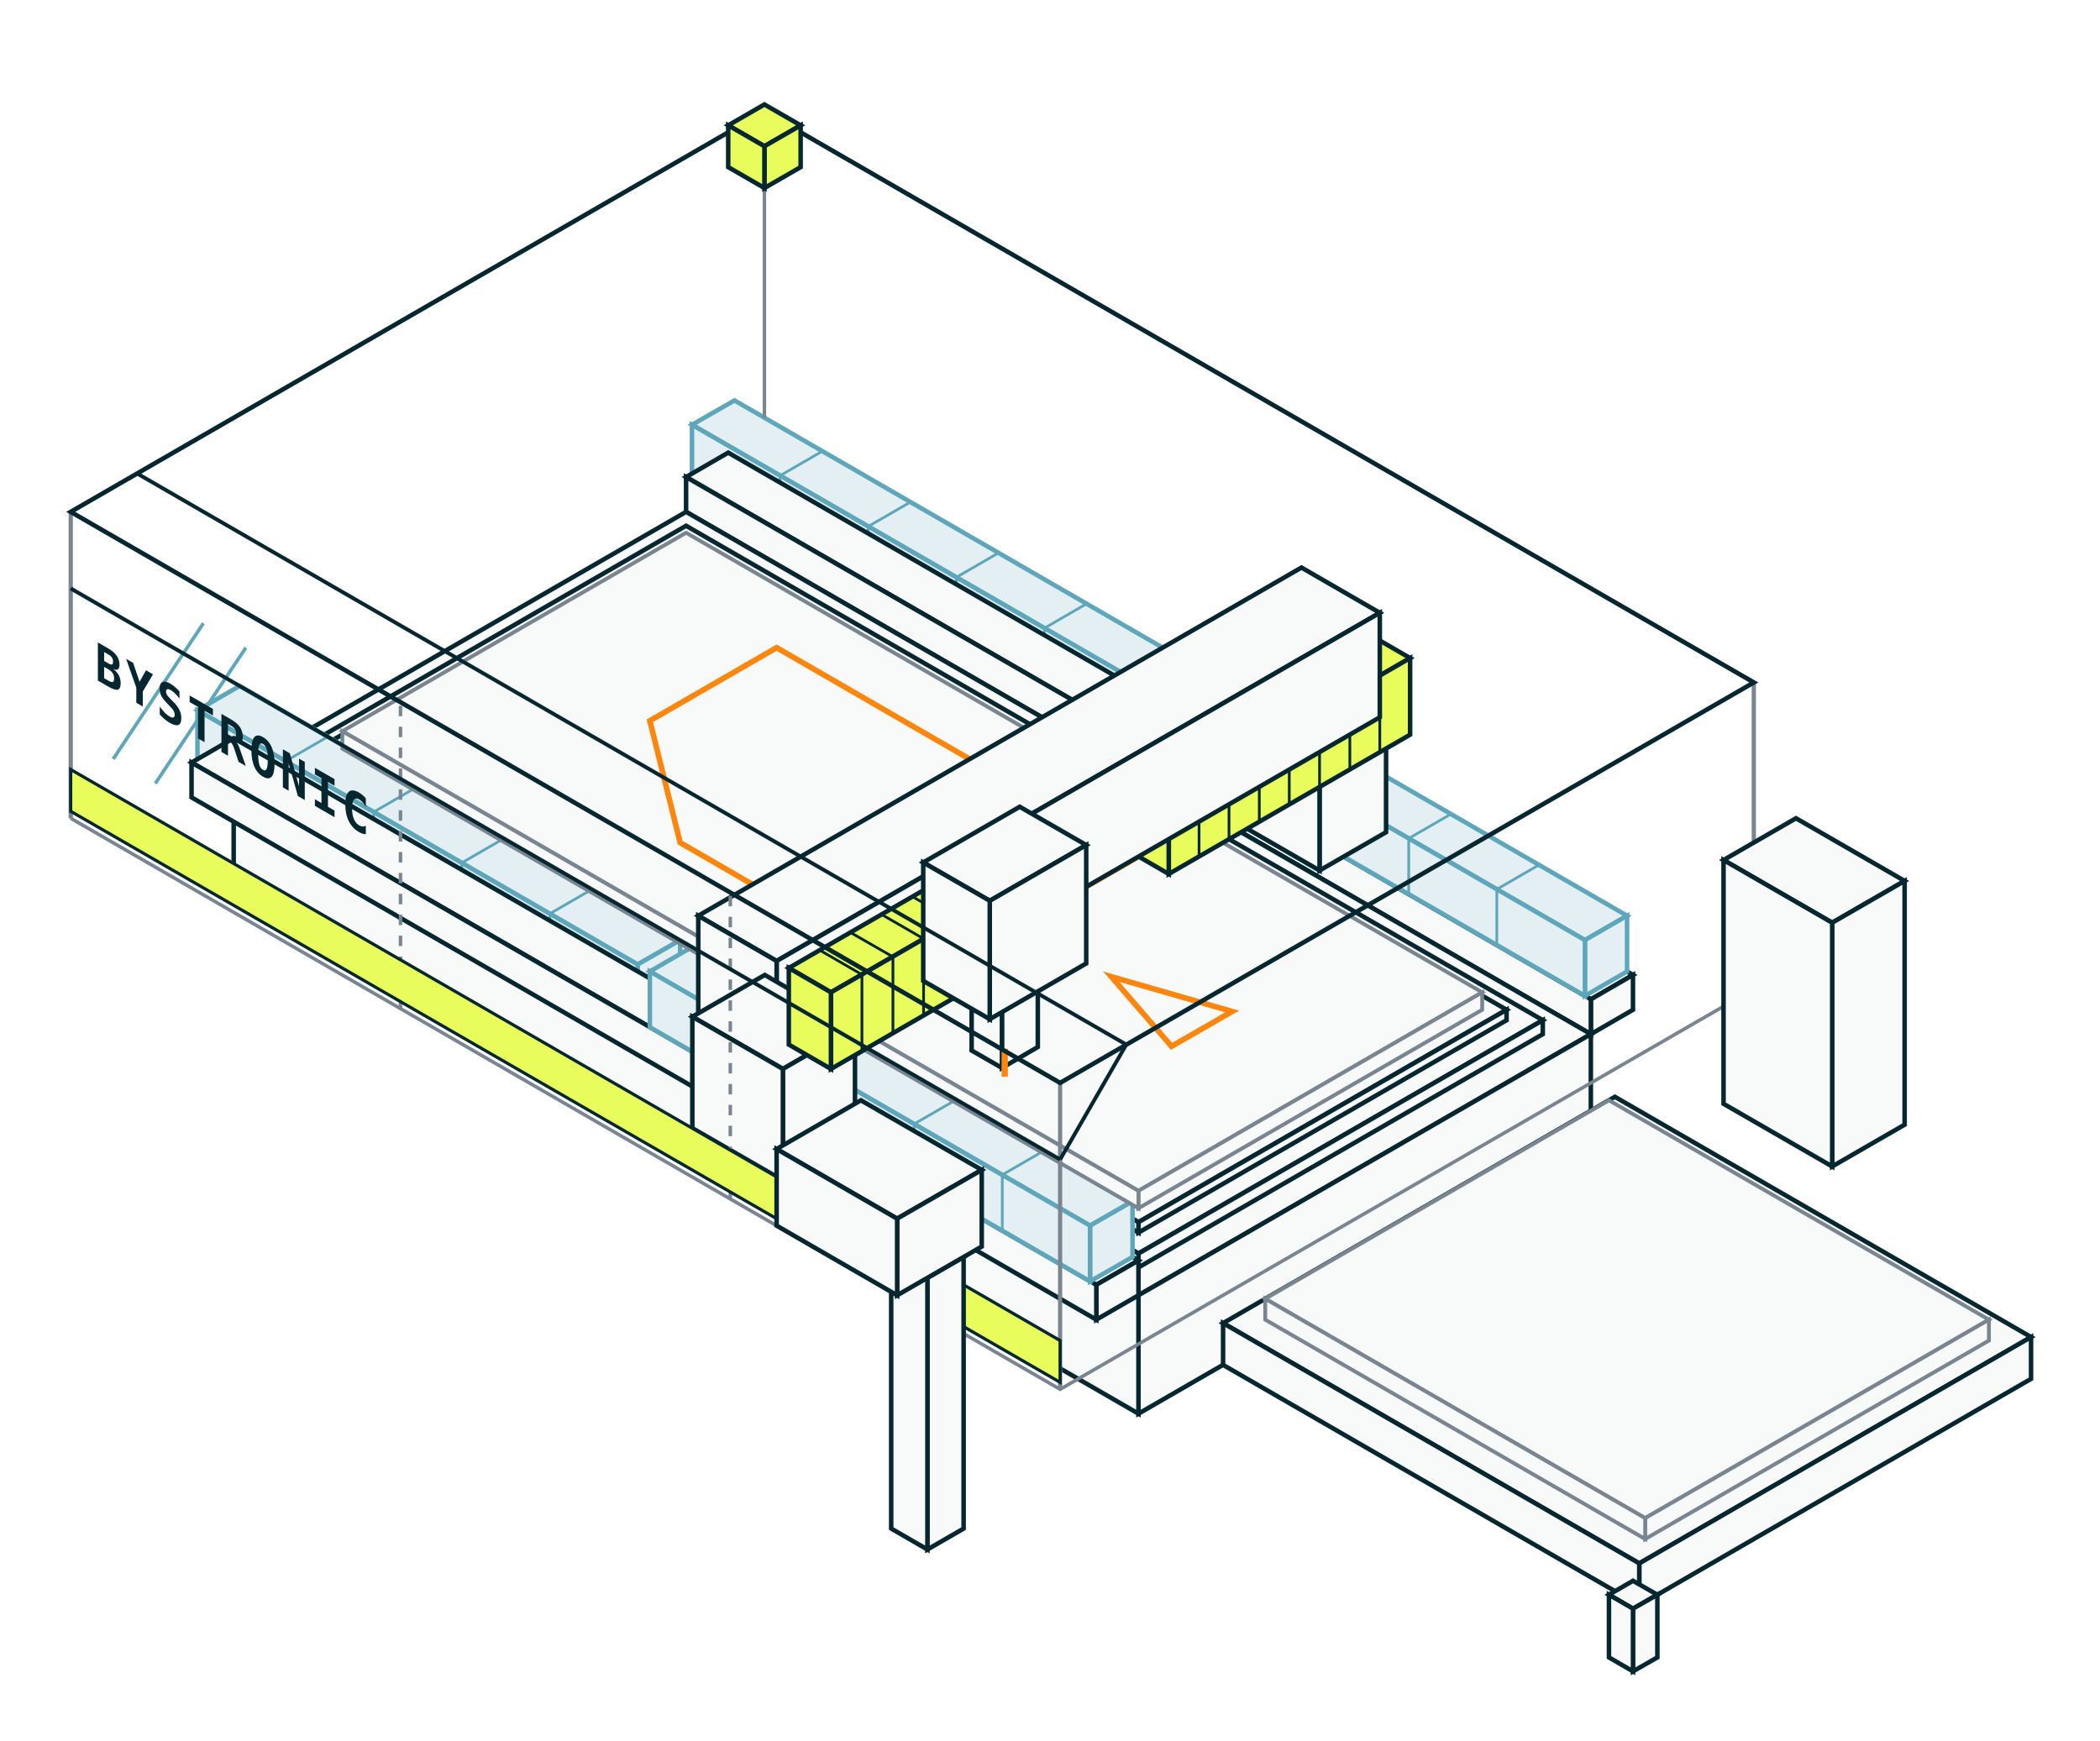
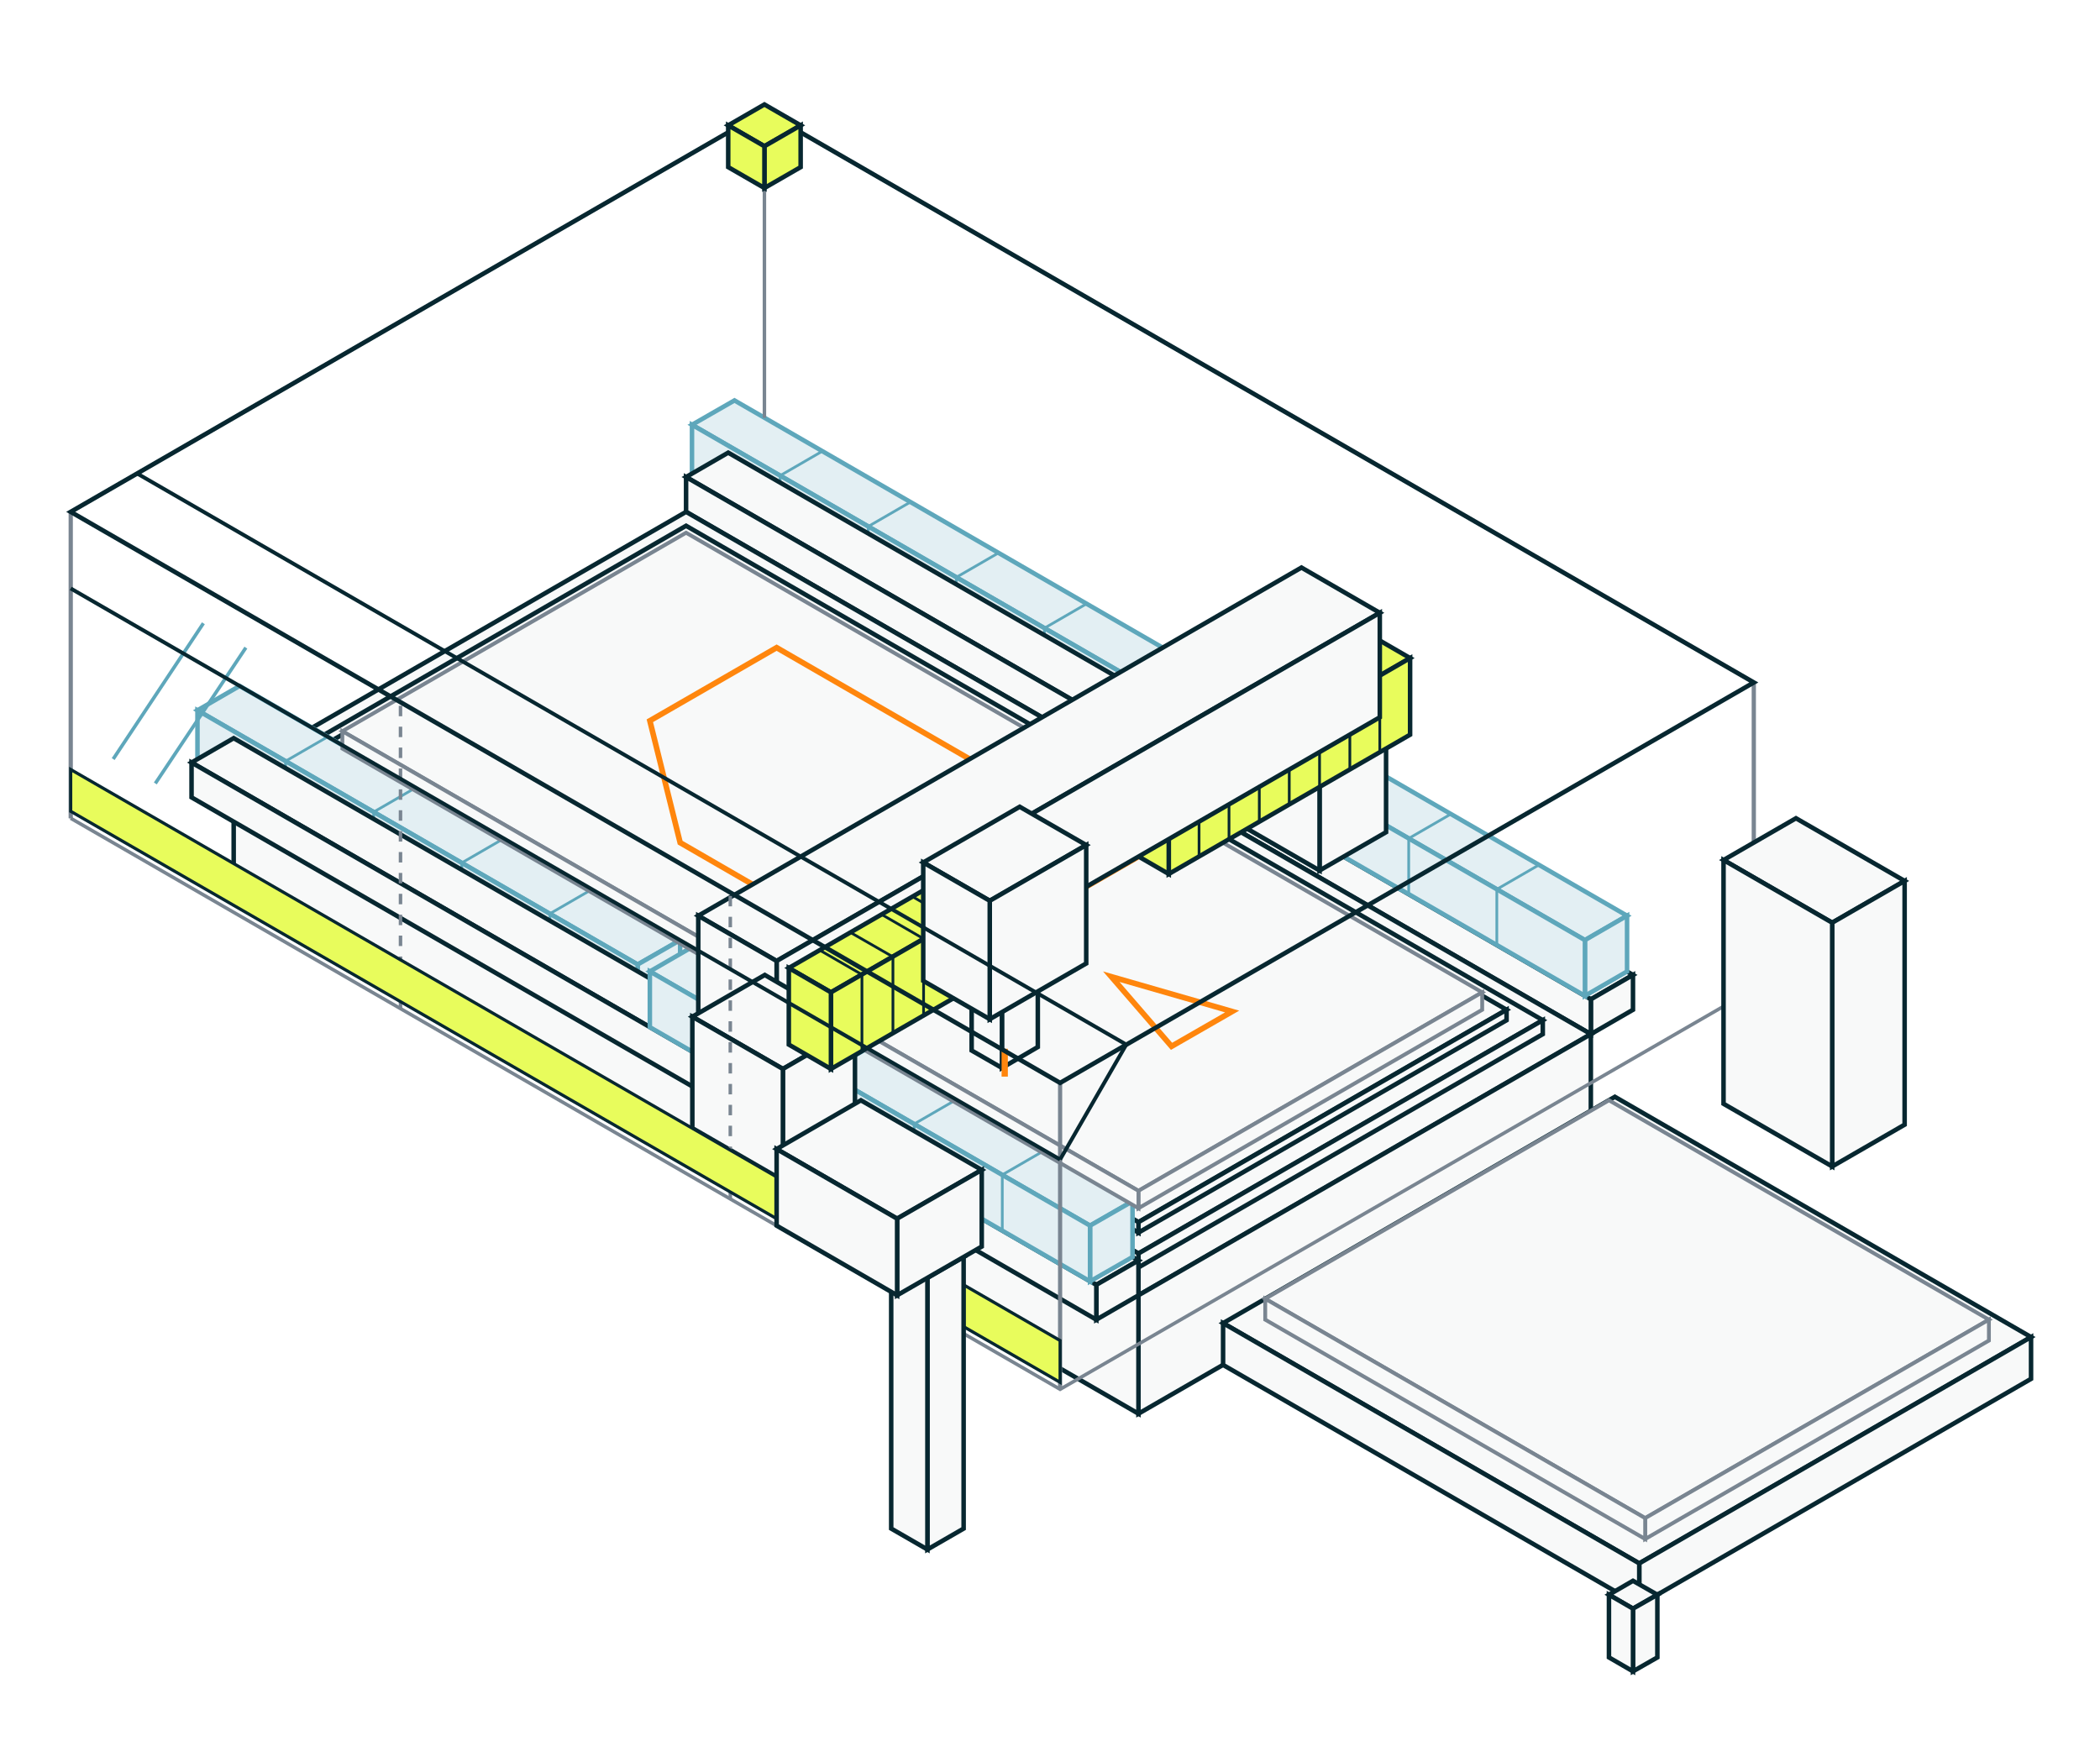
<svg xmlns="http://www.w3.org/2000/svg" class="mach" viewBox="-197 -181 603 500" aria-hidden="true">
  <g id="base">
    <polygon points="13.9,-66.0 140.3,7.0 128.2,14.0 1.7,-59.0" fill="#E3EFF3" stroke="#5EA7BB" stroke-width="1.3" stroke-linejoin="miter" />
    <polygon points="140.3,23.0 128.2,30.0 128.2,14.0 140.3,7.0" fill="#E3EFF3" stroke="#5EA7BB" stroke-width="1.3" stroke-linejoin="miter" />
    <polygon points="1.7,-43.0 128.2,30.0 128.2,14.0 1.7,-59.0" fill="#E3EFF3" stroke="#5EA7BB" stroke-width="1.3" stroke-linejoin="miter" />
    <line x1="39.1" y1="-51.4" x2="27.0" y2="-44.4" stroke="#5EA7BB" stroke-width="0.78" />
    <line x1="27.0" y1="-28.4" x2="27.0" y2="-44.4" stroke="#5EA7BB" stroke-width="0.78" />
    <line x1="64.4" y1="-36.8" x2="52.3" y2="-29.8" stroke="#5EA7BB" stroke-width="0.78" />
    <line x1="52.3" y1="-13.8" x2="52.3" y2="-29.8" stroke="#5EA7BB" stroke-width="0.78" />
    <line x1="89.7" y1="-22.2" x2="77.6" y2="-15.2" stroke="#5EA7BB" stroke-width="0.78" />
    <line x1="77.6" y1="0.8" x2="77.6" y2="-15.2" stroke="#5EA7BB" stroke-width="0.78" />
    <line x1="115.0" y1="-7.6" x2="102.9" y2="-0.6" stroke="#5EA7BB" stroke-width="0.78" />
    <line x1="102.9" y1="15.4" x2="102.9" y2="-0.6" stroke="#5EA7BB" stroke-width="0.78" />
    <polygon points="12.1,-51.0 271.9,99.0 259.8,106.0 0.0,-44.0" fill="#F8F9F9" stroke="#072730" stroke-width="1.3" stroke-linejoin="miter" />
    <polygon points="271.9,109.0 259.8,116.0 259.8,106.0 271.9,99.0" fill="#F8F9F9" stroke="#072730" stroke-width="1.3" stroke-linejoin="miter" />
    <polygon points="0.0,-34.0 259.8,116.0 259.8,106.0 0.0,-44.0" fill="#F8F9F9" stroke="#072730" stroke-width="1.3" stroke-linejoin="miter" />
    <polygon points="0.0,-34.0 259.8,116.0 129.9,191.0 -129.9,41.0" fill="#F8F9F9" stroke="#072730" stroke-width="1.3" stroke-linejoin="miter" />
    <polygon points="259.8,150.0 129.9,225.0 129.9,191.0 259.8,116.0" fill="#F8F9F9" stroke="#072730" stroke-width="1.3" stroke-linejoin="miter" />
    <polygon points="-129.9,75.0 129.9,225.0 129.9,191.0 -129.9,41.0" fill="#F8F9F9" stroke="#072730" stroke-width="1.3" stroke-linejoin="miter" />
    <polygon points="0.0,-30.0 246.0,112.0 129.9,179.0 -116.0,37.0" fill="#F8F9F9" stroke="#072730" stroke-width="1.3" stroke-linejoin="miter" />
    <polygon points="246.0,116.0 129.9,183.0 129.9,179.0 246.0,112.0" fill="#F8F9F9" stroke="#072730" stroke-width="1.3" stroke-linejoin="miter" />
    <polygon points="-116.0,41.0 129.9,183.0 129.9,179.0 -116.0,37.0" fill="#F8F9F9" stroke="#072730" stroke-width="1.3" stroke-linejoin="miter" />
    <polygon points="0.0,-27.0 235.6,109.0 129.9,170.0 -105.7,34.0" fill="#F8F9F9" stroke="#072730" stroke-width="1.3" stroke-linejoin="miter" />
    <polygon points="235.6,112.0 129.9,173.0 129.9,170.0 235.6,109.0" fill="#F8F9F9" stroke="#072730" stroke-width="1.3" stroke-linejoin="miter" />
    <polygon points="-105.7,37.0 129.9,173.0 129.9,170.0 -105.7,34.0" fill="#F8F9F9" stroke="#072730" stroke-width="1.3" stroke-linejoin="miter" />
    <polygon points="143.8,9.0 270.2,82.0 258.1,89.0 131.6,16.0" fill="#E3EFF3" stroke="#5EA7BB" stroke-width="1.3" stroke-linejoin="miter" />
    <polygon points="270.2,98.0 258.1,105.0 258.1,89.0 270.2,82.0" fill="#E3EFF3" stroke="#5EA7BB" stroke-width="1.3" stroke-linejoin="miter" />
    <polygon points="131.6,32.0 258.1,105.0 258.1,89.0 131.6,16.0" fill="#E3EFF3" stroke="#5EA7BB" stroke-width="1.3" stroke-linejoin="miter" />
    <line x1="169.0" y1="23.6" x2="156.9" y2="30.6" stroke="#5EA7BB" stroke-width="0.78" />
    <line x1="156.9" y1="46.6" x2="156.9" y2="30.6" stroke="#5EA7BB" stroke-width="0.78" />
    <line x1="194.3" y1="38.2" x2="182.2" y2="45.2" stroke="#5EA7BB" stroke-width="0.78" />
    <line x1="182.2" y1="61.2" x2="182.2" y2="45.2" stroke="#5EA7BB" stroke-width="0.78" />
    <line x1="219.6" y1="52.8" x2="207.5" y2="59.8" stroke="#5EA7BB" stroke-width="0.78" />
    <line x1="207.5" y1="75.8" x2="207.5" y2="59.8" stroke="#5EA7BB" stroke-width="0.78" />
    <line x1="244.9" y1="67.4" x2="232.8" y2="74.4" stroke="#5EA7BB" stroke-width="0.78" />
    <line x1="232.8" y1="90.4" x2="232.8" y2="74.4" stroke="#5EA7BB" stroke-width="0.78" />
    <polygon points="-128.2,16.0 -1.7,89.0 -13.9,96.0 -140.3,23.0" fill="#E3EFF3" stroke="#5EA7BB" stroke-width="1.3" stroke-linejoin="miter" />
    <polygon points="-1.7,105.0 -13.9,112.0 -13.9,96.0 -1.7,89.0" fill="#E3EFF3" stroke="#5EA7BB" stroke-width="1.3" stroke-linejoin="miter" />
    <polygon points="-140.3,39.0 -13.9,112.0 -13.9,96.0 -140.3,23.0" fill="#E3EFF3" stroke="#5EA7BB" stroke-width="1.3" stroke-linejoin="miter" />
    <line x1="-102.9" y1="30.6" x2="-115.0" y2="37.6" stroke="#5EA7BB" stroke-width="0.78" />
    <line x1="-115.0" y1="53.6" x2="-115.0" y2="37.6" stroke="#5EA7BB" stroke-width="0.78" />
    <line x1="-77.6" y1="45.2" x2="-89.7" y2="52.2" stroke="#5EA7BB" stroke-width="0.78" />
    <line x1="-89.7" y1="68.2" x2="-89.7" y2="52.2" stroke="#5EA7BB" stroke-width="0.78" />
    <line x1="-52.3" y1="59.8" x2="-64.4" y2="66.8" stroke="#5EA7BB" stroke-width="0.78" />
    <line x1="-64.4" y1="82.8" x2="-64.4" y2="66.8" stroke="#5EA7BB" stroke-width="0.78" />
    <line x1="-27.0" y1="74.4" x2="-39.1" y2="81.4" stroke="#5EA7BB" stroke-width="0.78" />
    <line x1="-39.1" y1="97.4" x2="-39.1" y2="81.4" stroke="#5EA7BB" stroke-width="0.78" />
    <polygon points="-129.9,31.0 129.9,181.0 117.8,188.0 -142.0,38.0" fill="#F8F9F9" stroke="#072730" stroke-width="1.3" stroke-linejoin="miter" />
    <polygon points="129.9,191.0 117.8,198.0 117.8,188.0 129.9,181.0" fill="#F8F9F9" stroke="#072730" stroke-width="1.3" stroke-linejoin="miter" />
    <polygon points="-142.0,48.0 117.8,198.0 117.8,188.0 -142.0,38.0" fill="#F8F9F9" stroke="#072730" stroke-width="1.3" stroke-linejoin="miter" />
    <polygon points="1.7,91.0 128.2,164.0 116.0,171.0 -10.4,98.0" fill="#E3EFF3" stroke="#5EA7BB" stroke-width="1.3" stroke-linejoin="miter" />
    <polygon points="128.2,180.0 116.0,187.0 116.0,171.0 128.2,164.0" fill="#E3EFF3" stroke="#5EA7BB" stroke-width="1.3" stroke-linejoin="miter" />
    <polygon points="-10.4,114.0 116.0,187.0 116.0,171.0 -10.4,98.0" fill="#E3EFF3" stroke="#5EA7BB" stroke-width="1.3" stroke-linejoin="miter" />
    <line x1="27.0" y1="105.6" x2="14.9" y2="112.6" stroke="#5EA7BB" stroke-width="0.78" />
    <line x1="14.9" y1="128.6" x2="14.9" y2="112.6" stroke="#5EA7BB" stroke-width="0.78" />
    <line x1="52.3" y1="120.2" x2="40.2" y2="127.2" stroke="#5EA7BB" stroke-width="0.78" />
    <line x1="40.2" y1="143.2" x2="40.2" y2="127.2" stroke="#5EA7BB" stroke-width="0.78" />
    <line x1="77.6" y1="134.8" x2="65.5" y2="141.8" stroke="#5EA7BB" stroke-width="0.78" />
    <line x1="65.5" y1="157.8" x2="65.5" y2="141.8" stroke="#5EA7BB" stroke-width="0.78" />
    <line x1="102.9" y1="149.4" x2="90.8" y2="156.4" stroke="#5EA7BB" stroke-width="0.78" />
    <line x1="90.8" y1="172.4" x2="90.8" y2="156.4" stroke="#5EA7BB" stroke-width="0.78" />
  </g>
  <g id="sheet">
    <polygon points="0.0,-28.0 228.6,104.0 129.9,161.0 -98.7,29.0" fill="#F8F9F9" stroke="#798591" stroke-width="1.1" stroke-linejoin="miter" />
    <polygon points="228.6,109.0 129.9,166.0 129.9,161.0 228.6,104.0" fill="#F8F9F9" stroke="#798591" stroke-width="1.1" stroke-linejoin="miter" />
    <polygon points="-98.7,34.0 129.9,166.0 129.9,161.0 -98.7,29.0" fill="#F8F9F9" stroke="#798591" stroke-width="1.1" stroke-linejoin="miter" />
    <path d="M26.0 5.0 L129.9 65.0 L67.5 101.0 L-1.7 61.0 L-10.4 26.0 Z" fill="none" stroke="#FF860D" stroke-width="1.6" stroke-linejoin="miter" pathLength="1" class="cut" id="cut" />
    <path d="M122.1 99.5 L139.4 119.5 L156.8 109.5 Z" fill="none" stroke="#FF860D" stroke-width="1.6" stroke-linejoin="miter" pathLength="1" class="cut2" id="cut2" />
  </g>
  <g id="cabinBack">
    <path d="M22.5 -61.0 L22.5 -149.0" fill="none" stroke="#798591" stroke-width="1" stroke-linejoin="miter" />
    <path d="M306.6 103.0 L306.6 15.0" fill="none" stroke="#798591" stroke-width="1" stroke-linejoin="miter" />
    <path d="M-176.7 54.0 L-176.7 -34.0" fill="none" stroke="#798591" stroke-width="1" stroke-linejoin="miter" />
    <path d="M22.5 -149.0 L306.6 15.0" fill="none" stroke="#798591" stroke-width="1" stroke-linejoin="miter" />
    <path d="M22.5 -149.0 L-176.7 -34.0" fill="none" stroke="#798591" stroke-width="1" stroke-linejoin="miter" />
  </g>
  <g id="gantry" style="--gx0:-77.9px,-45.0px;--gx1:103.9px,60.0px" transform="translate(57.2 33.0)">
    <polygon points="117.8,-22.0 143.8,-7.0 124.7,4.0 98.7,-11.0" fill="#F8F9F9" stroke="#072730" stroke-width="1.3" stroke-linejoin="miter" />
    <polygon points="143.8,25.0 124.7,36.0 124.7,4.0 143.8,-7.0" fill="#F8F9F9" stroke="#072730" stroke-width="1.3" stroke-linejoin="miter" />
    <polygon points="98.7,21.0 124.7,36.0 124.7,4.0 98.7,-11.0" fill="#F8F9F9" stroke="#072730" stroke-width="1.3" stroke-linejoin="miter" />
    <polygon points="138.6,-32.0 150.7,-25.0 81.4,15.0 69.3,8.0" fill="#E8FC5C" stroke="#072730" stroke-width="1.3" stroke-linejoin="miter" />
    <polygon points="150.7,-3.0 81.4,37.0 81.4,15.0 150.7,-25.0" fill="#E8FC5C" stroke="#072730" stroke-width="1.3" stroke-linejoin="miter" />
    <polygon points="69.3,30.0 81.4,37.0 81.4,15.0 69.3,8.0" fill="#E8FC5C" stroke="#072730" stroke-width="1.3" stroke-linejoin="miter" />
    <line x1="129.9" y1="-27.0" x2="142.0" y2="-20.0" stroke="#072730" stroke-width="0.78" />
    <line x1="142.0" y1="2.0" x2="142.0" y2="-20.0" stroke="#072730" stroke-width="0.78" />
    <line x1="121.2" y1="-22.0" x2="133.4" y2="-15.0" stroke="#072730" stroke-width="0.78" />
    <line x1="133.4" y1="7.0" x2="133.4" y2="-15.0" stroke="#072730" stroke-width="0.78" />
    <line x1="112.6" y1="-17.0" x2="124.7" y2="-10.0" stroke="#072730" stroke-width="0.78" />
    <line x1="124.7" y1="12.0" x2="124.7" y2="-10.0" stroke="#072730" stroke-width="0.78" />
    <line x1="103.9" y1="-12.0" x2="116.0" y2="-5.0" stroke="#072730" stroke-width="0.78" />
    <line x1="116.0" y1="17.0" x2="116.0" y2="-5.0" stroke="#072730" stroke-width="0.78" />
    <line x1="95.3" y1="-7.0" x2="107.4" y2="0.0" stroke="#072730" stroke-width="0.78" />
    <line x1="107.4" y1="22.0" x2="107.4" y2="0.0" stroke="#072730" stroke-width="0.78" />
    <line x1="86.6" y1="-2.0" x2="98.7" y2="5.0" stroke="#072730" stroke-width="0.78" />
    <line x1="98.7" y1="27.0" x2="98.7" y2="5.0" stroke="#072730" stroke-width="0.78" />
    <line x1="77.9" y1="3.0" x2="90.1" y2="10.0" stroke="#072730" stroke-width="0.78" />
    <line x1="90.1" y1="32.0" x2="90.1" y2="10.0" stroke="#072730" stroke-width="0.78" />
    <polygon points="119.5,-51.0 142.0,-38.0 -31.2,62.0 -53.7,49.0" fill="#F8F9F9" stroke="#072730" stroke-width="1.3" stroke-linejoin="miter" />
    <polygon points="142.0,-8.0 -31.2,92.0 -31.2,62.0 142.0,-38.0" fill="#F8F9F9" stroke="#072730" stroke-width="1.3" stroke-linejoin="miter" />
    <polygon points="-53.7,79.0 -31.2,92.0 -31.2,62.0 -53.7,49.0" fill="#F8F9F9" stroke="#072730" stroke-width="1.3" stroke-linejoin="miter" />
    <polygon points="-34.6,66.0 -8.7,81.0 -29.4,93.0 -55.4,78.0" fill="#F8F9F9" stroke="#072730" stroke-width="1.3" stroke-linejoin="miter" />
    <polygon points="-8.7,113.0 -29.4,125.0 -29.4,93.0 -8.7,81.0" fill="#F8F9F9" stroke="#072730" stroke-width="1.3" stroke-linejoin="miter" />
    <polygon points="-55.4,110.0 -29.4,125.0 -29.4,93.0 -55.4,78.0" fill="#F8F9F9" stroke="#072730" stroke-width="1.3" stroke-linejoin="miter" />
    <polygon points="43.3,23.0 55.4,30.0 -15.6,71.0 -27.7,64.0" fill="#E8FC5C" stroke="#072730" stroke-width="1.3" stroke-linejoin="miter" />
    <polygon points="55.4,52.0 -15.6,93.0 -15.6,71.0 55.4,30.0" fill="#E8FC5C" stroke="#072730" stroke-width="1.3" stroke-linejoin="miter" />
    <polygon points="-27.7,86.0 -15.6,93.0 -15.6,71.0 -27.7,64.0" fill="#E8FC5C" stroke="#072730" stroke-width="1.3" stroke-linejoin="miter" />
    <line x1="34.4" y1="28.1" x2="46.5" y2="35.1" stroke="#072730" stroke-width="0.78" />
    <line x1="46.5" y1="57.1" x2="46.5" y2="35.1" stroke="#072730" stroke-width="0.78" />
    <line x1="25.5" y1="33.2" x2="37.7" y2="40.2" stroke="#072730" stroke-width="0.78" />
    <line x1="37.7" y1="62.2" x2="37.7" y2="40.2" stroke="#072730" stroke-width="0.78" />
    <line x1="16.7" y1="38.4" x2="28.8" y2="45.4" stroke="#072730" stroke-width="0.78" />
    <line x1="28.8" y1="67.4" x2="28.8" y2="45.4" stroke="#072730" stroke-width="0.78" />
    <line x1="7.8" y1="43.5" x2="19.9" y2="50.5" stroke="#072730" stroke-width="0.78" />
    <line x1="19.9" y1="72.5" x2="19.9" y2="50.5" stroke="#072730" stroke-width="0.78" />
    <line x1="-1.1" y1="48.6" x2="11.0" y2="55.6" stroke="#072730" stroke-width="0.78" />
    <line x1="11.0" y1="77.6" x2="11.0" y2="55.6" stroke="#072730" stroke-width="0.78" />
    <line x1="-10.0" y1="53.8" x2="2.2" y2="60.8" stroke="#072730" stroke-width="0.78" />
    <line x1="2.2" y1="82.8" x2="2.2" y2="60.8" stroke="#072730" stroke-width="0.78" />
    <line x1="-18.8" y1="58.9" x2="-6.7" y2="65.9" stroke="#072730" stroke-width="0.78" />
    <line x1="-6.7" y1="87.9" x2="-6.7" y2="65.9" stroke="#072730" stroke-width="0.78" />
    <g id="head" style="--hy0:45.0px,-26.0px;--hy1:-45.0px,26.0px" transform="translate(-31.5 18.2)">
      <polygon points="66.7,41.5 75.3,46.5 65.0,52.5 56.3,47.5" fill="#F8F9F9" stroke="#072730" stroke-width="1.3" stroke-linejoin="miter" />
      <polygon points="75.3,68.5 65.0,74.5 65.0,52.5 75.3,46.5" fill="#F8F9F9" stroke="#072730" stroke-width="1.3" stroke-linejoin="miter" />
      <polygon points="56.3,69.5 65.0,74.5 65.0,52.5 56.3,47.5" fill="#F8F9F9" stroke="#072730" stroke-width="1.3" stroke-linejoin="miter" />
      <polygon points="70.1,-0.5 89.2,10.5 61.5,26.5 42.4,15.5" fill="#F8F9F9" stroke="#072730" stroke-width="1.3" stroke-linejoin="miter" />
      <polygon points="89.2,44.5 61.5,60.5 61.5,26.5 89.2,10.5" fill="#F8F9F9" stroke="#072730" stroke-width="1.3" stroke-linejoin="miter" />
      <polygon points="42.4,49.5 61.5,60.5 61.5,26.5 42.4,15.5" fill="#F8F9F9" stroke="#072730" stroke-width="1.3" stroke-linejoin="miter" />
      <path d="M65.8 69.0 L65.8 77.0" fill="none" stroke="#FF860D" stroke-width="1.8" stroke-linejoin="miter" id="beam" />
    </g>
  </g>
  <g id="cabinFront">
    <path d="M306.6 103.0 L107.4 218.0 L-176.7 54.0" fill="none" stroke="#798591" stroke-width="1" stroke-linejoin="miter" />
    <path d="M107.4 218.0 L107.4 130.0" fill="none" stroke="#798591" stroke-width="1.2" stroke-linejoin="miter" />
    <path d="M306.6 103.0 L306.6 15.0" fill="none" stroke="#798591" stroke-width="1.2" stroke-linejoin="miter" />
    <path d="M-176.7 54.0 L-176.7 -34.0" fill="none" stroke="#798591" stroke-width="1.2" stroke-linejoin="miter" />
    <path d="M-82.0 108.7 L-82.0 20.7" fill="none" stroke="#798591" stroke-width="1" stroke-linejoin="miter" stroke-dasharray="3 3" />
    <path d="M12.7 163.3 L12.7 75.3" fill="none" stroke="#798591" stroke-width="1" stroke-linejoin="miter" stroke-dasharray="3 3" />
    <path d="M-164.5 37.0 L-138.6 -2.0" fill="none" stroke="#5EA7BB" stroke-width="1" stroke-linejoin="miter" />
    <path d="M-152.4 44.0 L-126.4 5.0" fill="none" stroke="#5EA7BB" stroke-width="1" stroke-linejoin="miter" />
    <path d="M22.5 -149.0 L306.6 15.0 L107.4 130.0 L-176.7 -34.0 Z" fill="none" stroke="#072730" stroke-width="1.3" stroke-linejoin="miter" />
    <path d="M-157.6 -45.0 L126.4 119.0" fill="none" stroke="#072730" stroke-width="1.1" stroke-linejoin="miter" />
    <path d="M-176.7 -12.0 L107.4 152.0" fill="none" stroke="#072730" stroke-width="1.1" stroke-linejoin="miter" />
    <path d="M126.4 119.0 L107.4 152.0" fill="none" stroke="#072730" stroke-width="1.1" stroke-linejoin="miter" />
    <path d="M-176.7 52.0 L107.4 216.0 L107.4 204.0 L-176.7 40.0 Z" fill="#E8FC5C" fill-opacity="1" stroke="#072730" stroke-width="0.9" />
-     <g transform="matrix(0.866 .5 0 1 -164.5 17.0)">
-       <text x="-6" y="0" font-family="IBM Plex Mono, monospace" font-weight="700" font-size="15" letter-spacing="1.2" fill="#072730">BYSTRONIC</text>
-     </g>
  </g>
  <g id="extra">
    <polygon points="22.5,-151.0 32.9,-145.0 22.5,-139.0 12.1,-145.0" fill="#E8FC5C" stroke="#072730" stroke-width="1.3" stroke-linejoin="miter" />
    <polygon points="32.9,-133.0 22.5,-127.0 22.5,-139.0 32.9,-145.0" fill="#E8FC5C" stroke="#072730" stroke-width="1.3" stroke-linejoin="miter" />
    <polygon points="12.1,-133.0 22.5,-127.0 22.5,-139.0 12.1,-145.0" fill="#E8FC5C" stroke="#072730" stroke-width="1.3" stroke-linejoin="miter" />
    <polygon points="318.7,54.0 349.9,72.0 329.1,84.0 297.9,66.0" fill="#F8F9F9" stroke="#072730" stroke-width="1.3" stroke-linejoin="miter" />
    <polygon points="349.9,142.0 329.1,154.0 329.1,84.0 349.9,72.0" fill="#F8F9F9" stroke="#072730" stroke-width="1.3" stroke-linejoin="miter" />
    <polygon points="297.9,136.0 329.1,154.0 329.1,84.0 297.9,66.0" fill="#F8F9F9" stroke="#072730" stroke-width="1.3" stroke-linejoin="miter" />
    <polygon points="268.5,145.0 275.4,149.0 268.5,153.0 261.5,149.0" fill="#F8F9F9" stroke="#072730" stroke-width="1.3" stroke-linejoin="miter" />
    <polygon points="275.4,167.0 268.5,171.0 268.5,153.0 275.4,149.0" fill="#F8F9F9" stroke="#072730" stroke-width="1.3" stroke-linejoin="miter" />
    <polygon points="261.5,167.0 268.5,171.0 268.5,153.0 261.5,149.0" fill="#F8F9F9" stroke="#072730" stroke-width="1.3" stroke-linejoin="miter" />
    <polygon points="266.7,134.0 386.2,203.0 273.7,268.0 154.2,199.0" fill="#F8F9F9" stroke="#072730" stroke-width="1.3" stroke-linejoin="miter" />
    <polygon points="386.2,215.0 273.7,280.0 273.7,268.0 386.2,203.0" fill="#F8F9F9" stroke="#072730" stroke-width="1.3" stroke-linejoin="miter" />
    <polygon points="154.2,211.0 273.7,280.0 273.7,268.0 154.2,199.0" fill="#F8F9F9" stroke="#072730" stroke-width="1.3" stroke-linejoin="miter" />
    <polygon points="265.0,135.0 374.1,198.0 275.4,255.0 166.3,192.0" fill="#F8F9F9" stroke="#798591" stroke-width="1.1" stroke-linejoin="miter" />
    <polygon points="374.1,204.0 275.4,261.0 275.4,255.0 374.1,198.0" fill="#F8F9F9" stroke="#798591" stroke-width="1.1" stroke-linejoin="miter" />
    <polygon points="166.3,198.0 275.4,261.0 275.4,255.0 166.3,192.0" fill="#F8F9F9" stroke="#798591" stroke-width="1.1" stroke-linejoin="miter" />
    <polygon points="69.3,174.0 79.7,180.0 69.3,186.0 58.9,180.0" fill="#F8F9F9" stroke="#072730" stroke-width="1.3" stroke-linejoin="miter" />
    <polygon points="79.7,258.0 69.3,264.0 69.3,186.0 79.7,180.0" fill="#F8F9F9" stroke="#072730" stroke-width="1.3" stroke-linejoin="miter" />
    <polygon points="58.9,258.0 69.3,264.0 69.3,186.0 58.9,180.0" fill="#F8F9F9" stroke="#072730" stroke-width="1.3" stroke-linejoin="miter" />
    <polygon points="50.2,135.0 84.9,155.0 60.6,169.0 26.0,149.0" fill="#F8F9F9" stroke="#072730" stroke-width="1.3" stroke-linejoin="miter" />
    <polygon points="84.9,177.0 60.6,191.0 60.6,169.0 84.9,155.0" fill="#F8F9F9" stroke="#072730" stroke-width="1.3" stroke-linejoin="miter" />
    <polygon points="26.0,171.0 60.6,191.0 60.6,169.0 26.0,149.0" fill="#F8F9F9" stroke="#072730" stroke-width="1.3" stroke-linejoin="miter" />
    <polygon points="271.9,273.0 278.9,277.0 271.9,281.0 265.0,277.0" fill="#F8F9F9" stroke="#072730" stroke-width="1.3" stroke-linejoin="miter" />
    <polygon points="278.9,295.0 271.9,299.0 271.9,281.0 278.9,277.0" fill="#F8F9F9" stroke="#072730" stroke-width="1.3" stroke-linejoin="miter" />
    <polygon points="265.0,295.0 271.9,299.0 271.9,281.0 265.0,277.0" fill="#F8F9F9" stroke="#072730" stroke-width="1.3" stroke-linejoin="miter" />
  </g>
</svg>
